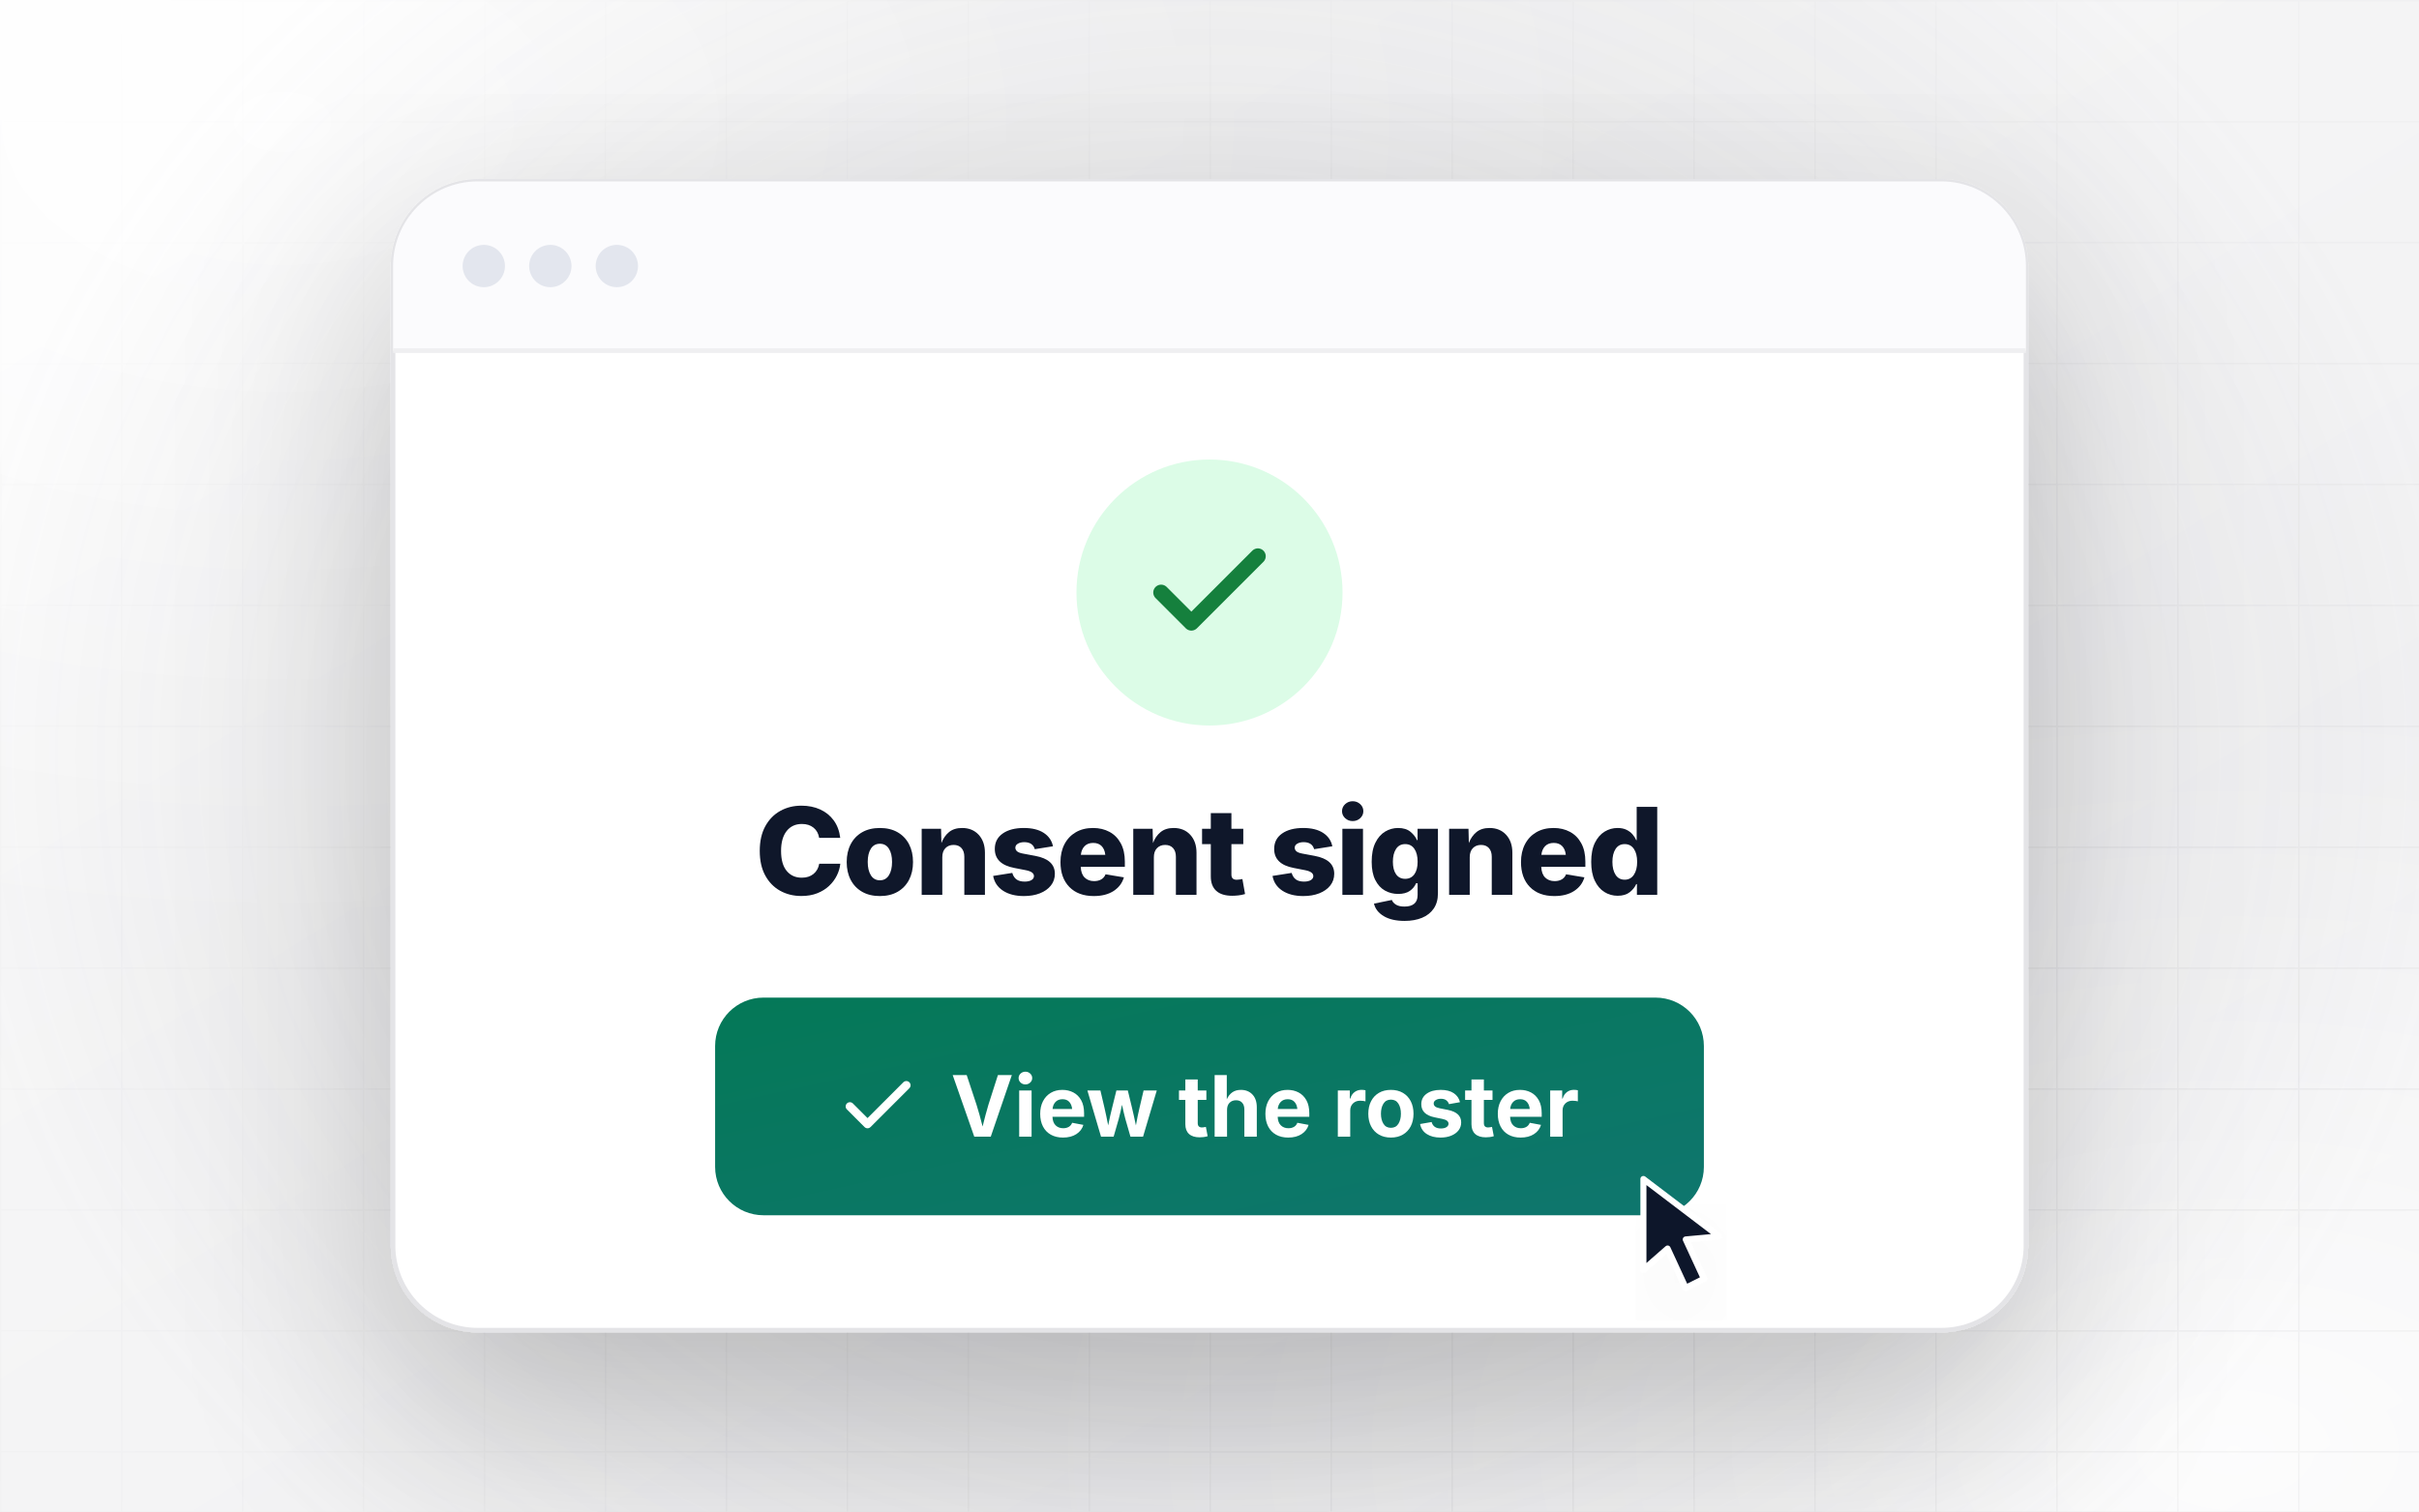
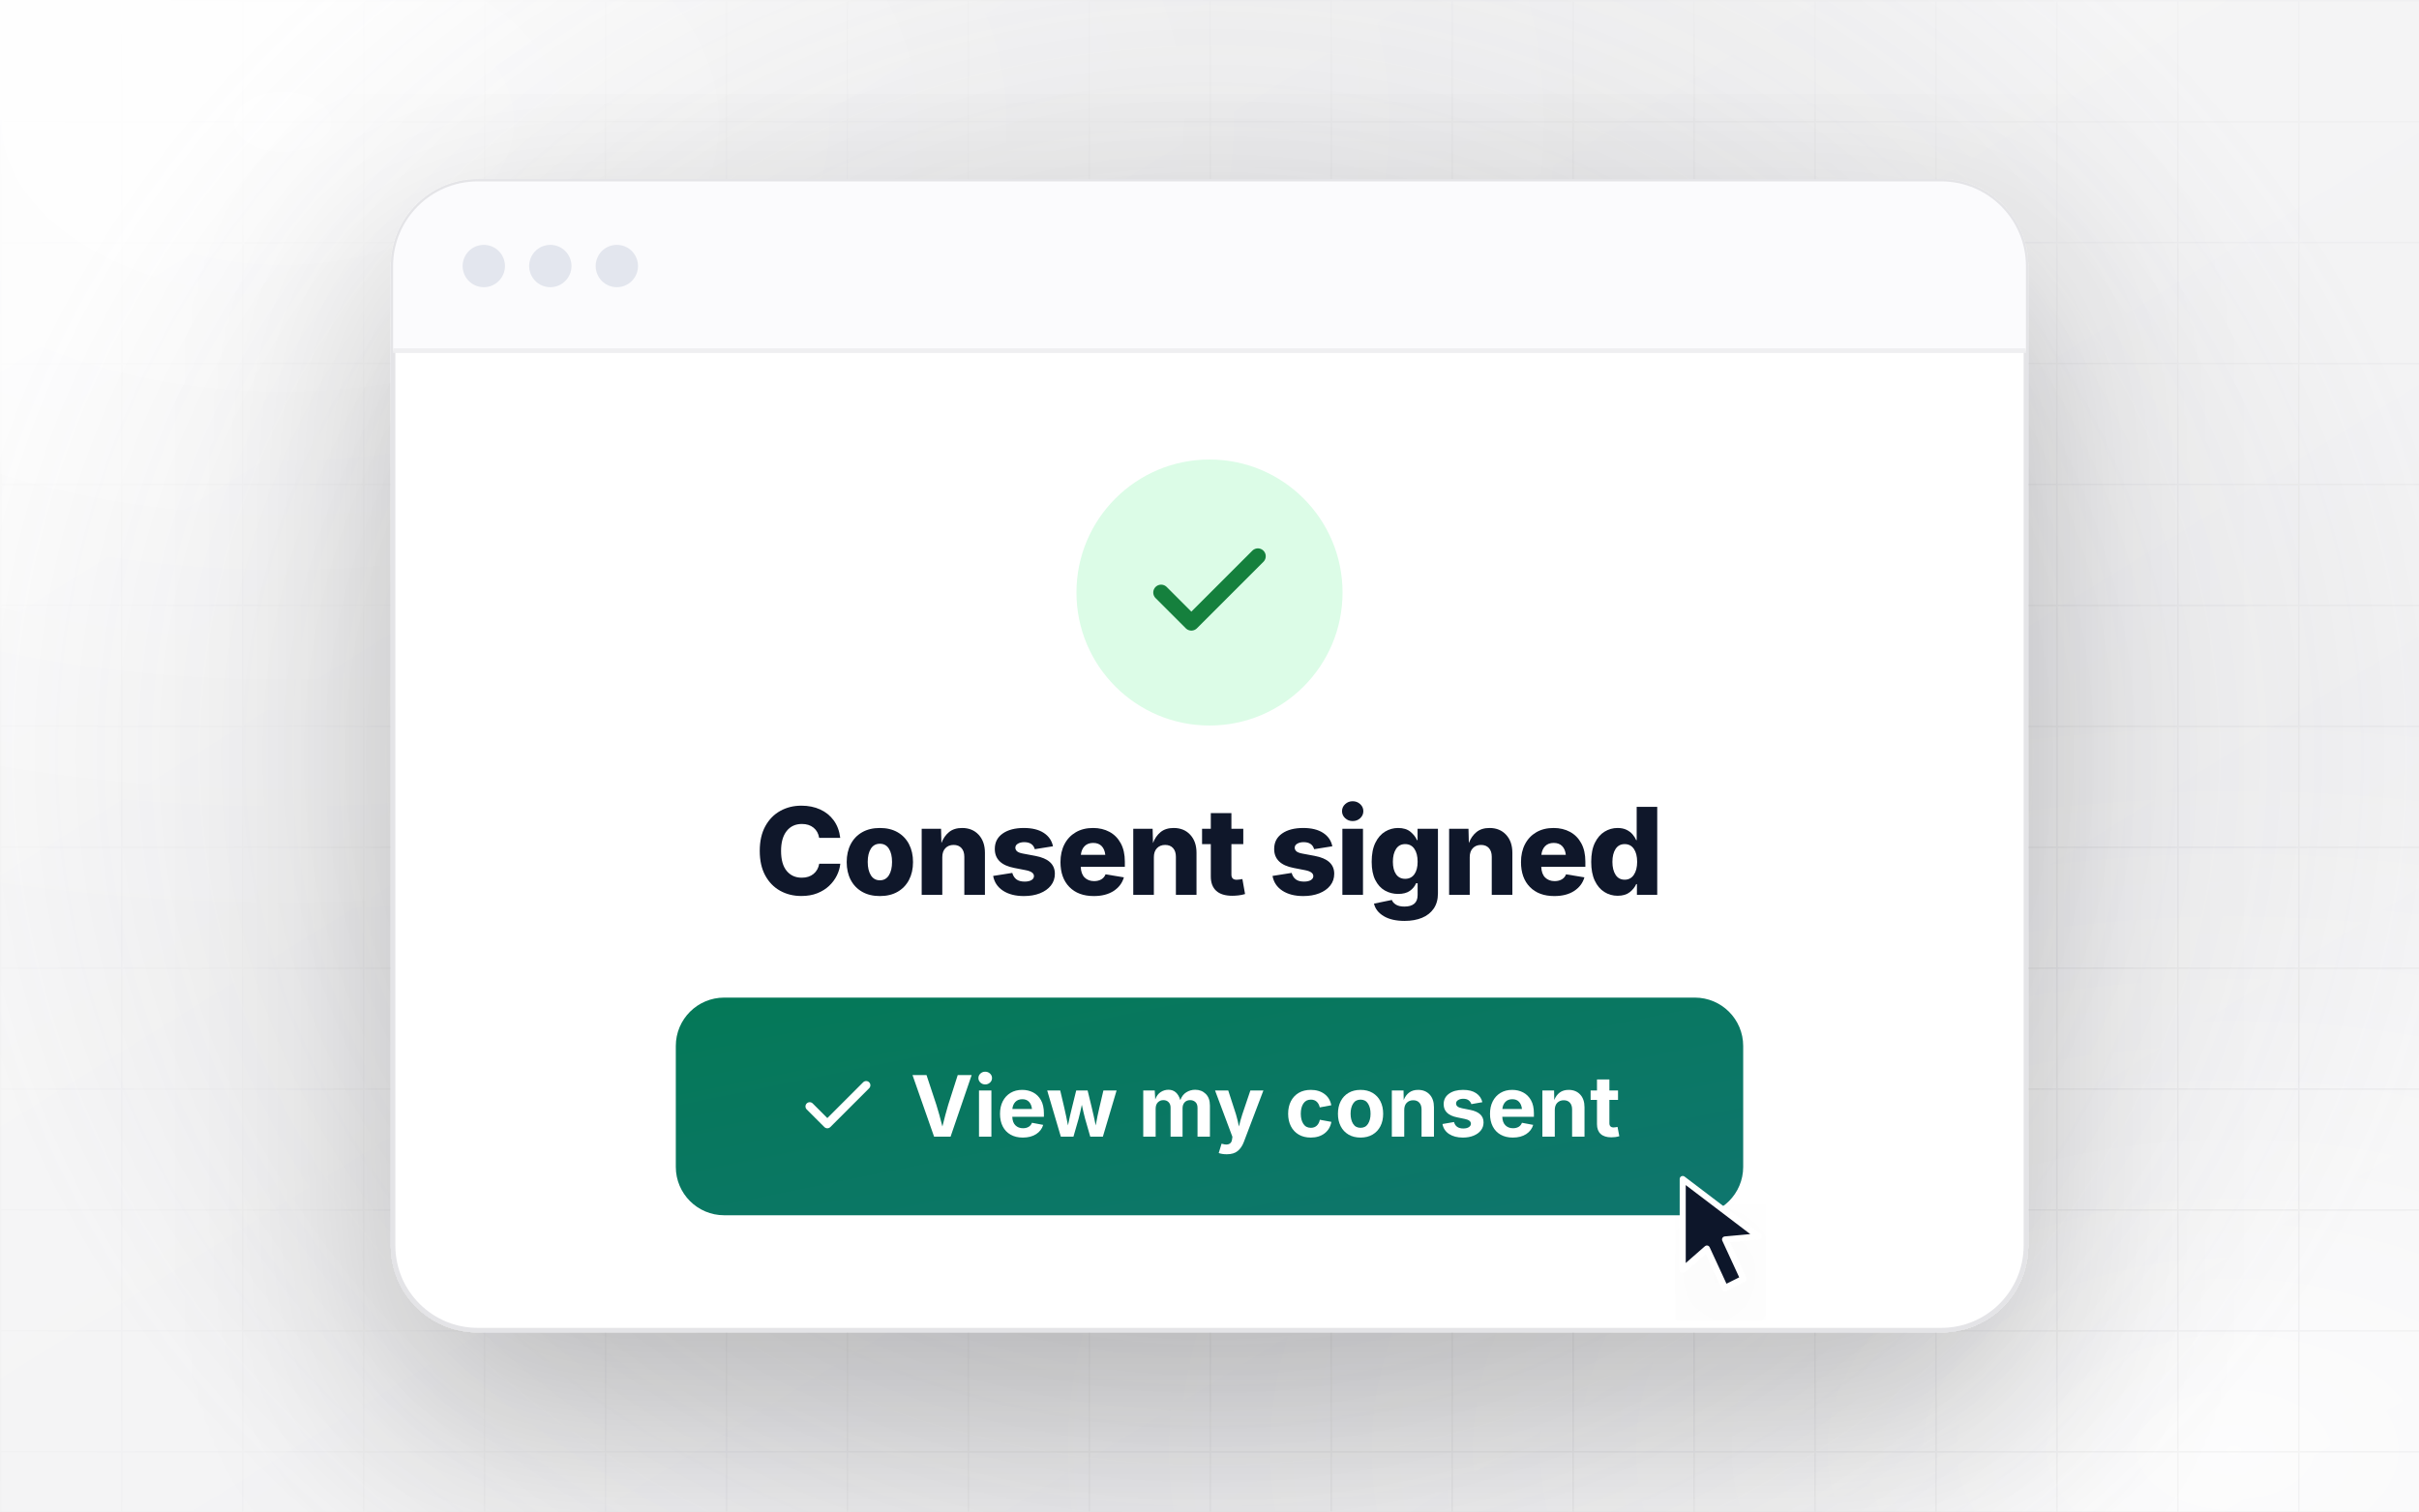
<svg xmlns="http://www.w3.org/2000/svg" xmlns:xlink="http://www.w3.org/1999/xlink" viewBox="0 0 800 500" width="800" height="500" role="img">
  <defs>
    <linearGradient id="bg" x1="0" y1="0" x2="1" y2="1">
      <stop offset="0" stop-color="#FAFAFA" />
      <stop offset="1" stop-color="#EEEEF0" />
    </linearGradient>
    <radialGradient id="glowA" cx="0.12" cy="0.08" r="0.55">
      <stop offset="0" stop-color="#FFFFFF" stop-opacity="0.95" />
      <stop offset="1" stop-color="#FFFFFF" stop-opacity="0" />
    </radialGradient>
    <radialGradient id="glowB" cx="0.92" cy="0.96" r="0.5">
      <stop offset="0" stop-color="#FFFFFF" stop-opacity="0.85" />
      <stop offset="1" stop-color="#FFFFFF" stop-opacity="0" />
    </radialGradient>
    <linearGradient id="gAcc" x1="0" y1="0" x2="1" y2="1">
      <stop offset="0" stop-color="#047857" />
      <stop offset="1" stop-color="#0F766E" />
    </linearGradient>
    <linearGradient id="gStroke" x1="0" y1="0" x2="1" y2="0">
      <stop offset="0" stop-color="#6EE7B7" />
      <stop offset="1" stop-color="#5EEAD4" />
    </linearGradient>
    <pattern id="grid" width="40" height="40" patternUnits="userSpaceOnUse">
      <path d="M40 0H0V40" fill="none" stroke="#52525B" stroke-opacity="0.07" stroke-width="1" />
    </pattern>
    <radialGradient id="fade" cx="0.5" cy="0.45" r="0.65">
      <stop offset="0" stop-color="#fff" stop-opacity="1" />
      <stop offset="1" stop-color="#fff" stop-opacity="0" />
    </radialGradient>
    <mask id="gridMask">
      <rect width="1200" height="800" fill="url(#fade)" />
    </mask>
    <filter id="e1" x="-10%" y="-10%" width="120%" height="140%">
      <feDropShadow dx="0" dy="1" stdDeviation="1.2" flood-color="#0F172A" flood-opacity="0.07" />
      <feDropShadow dx="0" dy="12" stdDeviation="18" flood-color="#18181B" flood-opacity="0.08" />
    </filter>
    <filter id="e2" x="-15%" y="-15%" width="130%" height="160%">
      <feDropShadow dx="0" dy="2" stdDeviation="3" flood-color="#0F172A" flood-opacity="0.10" />
      <feDropShadow dx="0" dy="28" stdDeviation="34" flood-color="#18181B" flood-opacity="0.20" />
    </filter>
    <radialGradient id="spot" cx="0.5" cy="0.5" r="0.5">
      <stop offset="0" stop-color="#71717A" stop-opacity="0.24" />
      <stop offset="1" stop-color="#71717A" stop-opacity="0" />
    </radialGradient>
    <path id="g800_C" d="M787 -20Q586 -20 426.5 69.0Q267 158 174.5 328.5Q82 499 82 744Q82 990 175.5 1161.0Q269 1332 429.0 1421.0Q589 1510 787 1510Q964 1510 1105.0 1446.0Q1246 1382 1335.0 1260.0Q1424 1138 1445 964H1088Q1071 1073 993.5 1136.5Q916 1200 796 1200Q632 1200 537.5 1080.5Q443 961 443 744Q443 520 538.0 405.0Q633 290 794 290Q914 290 992.0 353.5Q1070 417 1089 526H1446Q1436 426 1388.5 329.0Q1341 232 1258.0 153.0Q1175 74 1057.0 27.0Q939 -20 787 -20Z" />
    <path id="g800_o" d="M634 -21Q459 -21 333.0 51.5Q207 124 139.5 253.5Q72 383 72 555Q72 727 139.5 857.0Q207 987 333.0 1059.5Q459 1132 634 1132Q809 1132 934.5 1059.5Q1060 987 1127.5 857.0Q1195 727 1195 555Q1195 383 1127.5 253.5Q1060 124 934.5 51.5Q809 -21 634 -21ZM634 246Q734 246 787.0 331.5Q840 417 840 557Q840 697 787.0 781.0Q734 865 634 865Q534 865 481.0 781.0Q428 697 428 557Q428 417 481.0 331.5Q534 246 634 246Z" />
    <path id="g800_n" d="M464 638V0H115V1118H443L449 877Q493 993 578.0 1062.5Q663 1132 799 1132Q974 1132 1080.0 1017.0Q1186 902 1186 712V0H837V644Q837 738 789.0 791.5Q741 845 655 845Q570 845 517.0 790.5Q464 736 464 638Z" />
    <path id="g800_s" d="M586 -21Q371 -21 232.5 69.5Q94 160 65 320L389 371Q410 298 460.0 261.0Q510 224 599 224Q672 224 714.0 249.5Q756 275 756 317Q756 390 619 417L424 455Q93 518 93 777Q93 944 226.5 1038.0Q360 1132 585 1132Q795 1132 922.0 1049.0Q1049 966 1078 822L770 773Q736 892 591 892Q528 892 484.5 866.5Q441 841 441 798Q441 764 468.0 738.5Q495 713 567 699L781 659Q1110 597 1110 357Q1110 242 1042.5 157.0Q975 72 857.0 25.5Q739 -21 586 -21Z" />
    <path id="g800_e" d="M636 -21Q373 -21 222.5 132.5Q72 286 72 555Q72 727 139.5 857.0Q207 987 331.0 1059.5Q455 1132 623 1132Q780 1132 901.5 1066.5Q1023 1001 1092.5 873.5Q1162 746 1162 562V474H415Q420 353 481.5 292.5Q543 232 642 232Q712 232 763.0 261.5Q814 291 835 347L1146 296Q1104 151 971.5 65.0Q839 -21 636 -21ZM417 677H831Q821 772 769.0 825.5Q717 879 626 879Q534 879 480.5 824.5Q427 770 417 677Z" />
    <path id="g800_t" d="M718 1118V859H517V342Q517 255 606 255Q624 255 656.5 259.5Q689 264 703 267L748 13Q689 -4 634.0 -10.0Q579 -16 530 -16Q352 -16 260.0 67.5Q168 151 168 311V859H20V1118H168V1384H517V1118Z" />
    <path id="g800_i" d="M115 0V1118H464V0ZM289 1249Q215 1249 162.0 1298.0Q109 1347 109 1417Q109 1487 162.0 1536.0Q215 1585 289 1585Q364 1585 417.0 1536.0Q470 1487 470 1417Q470 1347 417.0 1298.0Q364 1249 289 1249Z" />
    <path id="g800_g" d="M630 -442Q411 -442 276.0 -361.0Q141 -280 111 -149L414 -87Q429 -132 481.5 -165.5Q534 -199 628 -199Q735 -199 792.5 -151.0Q850 -103 850 -3V195H823Q792 119 718.5 67.0Q645 15 520 15Q397 15 295.5 72.5Q194 130 133.0 250.5Q72 371 72 559Q72 755 134.5 882.0Q197 1009 299.0 1070.5Q401 1132 519 1132Q652 1132 729.5 1067.0Q807 1002 839 926H849V1118H1194V25Q1194 -129 1122.5 -233.0Q1051 -337 924.0 -389.5Q797 -442 630 -442ZM639 271Q739 271 794.5 347.5Q850 424 850 560Q850 698 795.0 778.5Q740 859 639 859Q538 859 484.5 777.0Q431 695 431 560Q431 425 485.0 348.0Q539 271 639 271Z" />
    <path id="g800_d" d="M520 -16Q396 -16 294.0 48.5Q192 113 132.0 240.5Q72 368 72 558Q72 754 134.5 881.0Q197 1008 298.5 1070.0Q400 1132 517 1132Q606 1132 669.0 1101.5Q732 1071 772.5 1023.5Q813 976 834 926H842V1490H1190V0H846V181H834Q801 105 724.5 44.5Q648 -16 520 -16ZM639 256Q738 256 794.0 338.5Q850 421 850 558Q850 697 794.5 778.0Q739 859 639 859Q538 859 484.5 776.5Q431 694 431 558Q431 422 484.5 339.0Q538 256 639 256Z" />
    <path id="g700_V" d="M571 0 49 1490H388L626 771Q662 659 698.0 528.0Q734 397 772 246Q810 398 844.5 528.0Q879 658 913 771L1143 1490H1480L970 0Z" />
    <path id="g700_i" d="M128 0V1118H428V0ZM278 1264Q210 1264 162.0 1309.0Q114 1354 114 1418Q114 1482 162.0 1527.0Q210 1572 278 1572Q346 1572 394.5 1527.0Q443 1482 443 1418Q443 1354 394.5 1309.0Q346 1264 278 1264Z" />
    <path id="g700_e" d="M633 -22Q462 -22 338.0 48.0Q214 118 147.5 247.0Q81 376 81 553Q81 726 147.5 856.0Q214 986 334.5 1059.0Q455 1132 618 1132Q764 1132 883.0 1070.0Q1002 1008 1072.5 882.0Q1143 756 1143 565V481H378Q383 344 454.0 274.0Q525 204 638 204Q717 204 773.5 237.5Q830 271 854 336L1126 285Q1085 146 956.5 62.0Q828 -22 633 -22ZM380 669H854Q843 778 784.0 842.0Q725 906 621 906Q513 906 451.0 839.5Q389 773 380 669Z" />
    <path id="g700_w" d="M361 0 31 1118H346L443 705Q463 612 487.0 505.0Q511 398 534 273Q557 395 582.5 502.5Q608 610 631 705L733 1118H1009L1109 705Q1130 610 1155.5 503.0Q1181 396 1205 272Q1226 396 1249.0 503.0Q1272 610 1294 705L1391 1118H1710L1378 0H1073L949 431Q928 503 908.5 593.0Q889 683 869 771Q850 683 830.0 592.5Q810 502 790 431L666 0Z" />
+     <path id="g700_m" d="M128 0V1118H406L418 901Q463 1023 550.0 1079.0Q637 1135 737 1135Q949 1135 1025 884Q1072 1013 1170.5 1074.0Q1269 1135 1384 1135Q1538 1135 1639.5 1035.5Q1741 936 1741 754V0H1441V697Q1441 791 1389.5 837.5Q1338 884 1263 884Q1178 884 1128.5 830.0Q1079 776 1079 688V0H789V705Q789 787 740.5 835.5Q692 884 615 884Q536 884 482.0 830.5Q428 777 428 676V0Z" />
+     <path id="g700_y" d="M120 -396 189 -170 226 -179Q317 -204 375.0 -175.5Q433 -147 443 -63L451 -3L31 1118H350L538 538Q561 465 577.0 392.5Q593 320 609 246Q627 321 646.5 393.5Q666 466 690 538L886 1118H1201L726 -132Q675 -267 579.5 -346.5Q484 -426 316 -426Q256 -426 204.0 -417.5Q152 -409 120 -396Z" />
+     <path id="g700_c" d="M628 -22Q459 -22 336.5 50.5Q214 123 147.5 252.5Q81 382 81 554Q81 727 147.5 857.0Q214 987 336.5 1059.5Q459 1132 628 1132Q827 1132 960.0 1032.5Q1093 933 1125 760L846 708Q827 795 772.5 845.5Q718 896 631 896Q511 896 449.0 801.5Q387 707 387 555Q387 405 449.0 309.5Q511 214 631 214Q718 214 774.0 266.5Q830 319 848 409L1127 358Q1095 181 962.0 79.5Q829 -22 628 -22Z" />
+     <path id="g700_o" d="M628 -22Q460 -22 337.0 50.5Q214 123 147.5 252.5Q81 382 81 554Q81 727 147.5 857.0Q214 987 337.0 1059.5Q460 1132 628 1132Q796 1132 919.0 1059.5Q1042 987 1108.5 857.0Q1175 727 1175 554Q1175 382 1108.5 252.5Q1042 123 919.0 50.5Q796 -22 628 -22ZM628 214Q748 214 809.0 311.0Q870 408 870 555Q870 703 809.0 799.5Q748 896 628 896Q508 896 447.5 799.5Q387 703 387 555Q387 408 447.5 311.0Q508 214 628 214Z" />
+     <path id="g700_n" d="M428 647V0H128V1118H411L415 887Q462 1004 548.0 1068.0Q634 1132 763 1132Q937 1132 1042.0 1020.0Q1147 908 1147 711V0H847V659Q847 763 793.5 822.0Q740 881 645 881Q549 881 488.5 819.5Q428 758 428 647Z" />
+     <path id="g700_s" d="M572 -22Q370 -22 238.5 64.0Q107 150 78 306L357 354Q400 198 581 198Q667 198 716.5 230.5Q766 263 766 313Q766 398 622 428L429 468Q107 534 107 785Q107 946 236.0 1039.0Q365 1132 577 1132Q776 1132 894.0 1051.0Q1012 970 1043 834L777 787Q759 844 711.0 880.5Q663 917 581 917Q507 917 457.0 885.5Q407 854 407 804Q407 762 439.5 732.5Q472 703 551 687L752 647Q1072 582 1072 345Q1072 235 1008.0 152.5Q944 70 831.0 24.0Q718 -22 572 -22Z" />
    <path id="g700_t" d="M683 1118V889H474V327Q474 223 576 223Q593 223 623.5 227.5Q654 232 671 236L714 11Q664 -4 614.5 -10.0Q565 -16 520 -16Q352 -16 263.0 65.5Q174 147 174 301V889H20V1118H174V1384H474V1118Z" />
-     <path id="g700_h" d="M428 647V0H128V1490H422V904Q471 1013 555.0 1072.5Q639 1132 763 1132Q937 1132 1042.5 1020.0Q1148 908 1148 711V0H847V659Q847 763 793.5 822.0Q740 881 645 881Q549 881 488.5 819.5Q428 758 428 647Z" />
-     <path id="g700_r" d="M128 0V1118H418V923H430Q461 1026 533.5 1079.5Q606 1133 700 1133Q751 1133 797 1123V855Q777 861 738.5 865.5Q700 870 667 870Q563 870 495.5 805.0Q428 740 428 636V0Z" />
-     <path id="g700_o" d="M628 -22Q460 -22 337.0 50.5Q214 123 147.5 252.5Q81 382 81 554Q81 727 147.5 857.0Q214 987 337.0 1059.5Q460 1132 628 1132Q796 1132 919.0 1059.5Q1042 987 1108.5 857.0Q1175 727 1175 554Q1175 382 1108.5 252.5Q1042 123 919.0 50.5Q796 -22 628 -22ZM628 214Q748 214 809.0 311.0Q870 408 870 555Q870 703 809.0 799.5Q748 896 628 896Q508 896 447.5 799.5Q387 703 387 555Q387 408 447.5 311.0Q508 214 628 214Z" />
-     <path id="g700_s" d="M572 -22Q370 -22 238.5 64.0Q107 150 78 306L357 354Q400 198 581 198Q667 198 716.5 230.5Q766 263 766 313Q766 398 622 428L429 468Q107 534 107 785Q107 946 236.0 1039.0Q365 1132 577 1132Q776 1132 894.0 1051.0Q1012 970 1043 834L777 787Q759 844 711.0 880.5Q663 917 581 917Q507 917 457.0 885.5Q407 854 407 804Q407 762 439.5 732.5Q472 703 551 687L752 647Q1072 582 1072 345Q1072 235 1008.0 152.5Q944 70 831.0 24.0Q718 -22 572 -22Z" />
  </defs>
  <style>
.pulse{transform-box:fill-box;transform-origin:center;animation:pulse 2.4s cubic-bezier(.2,.7,.3,1) infinite}
@keyframes pulse{0%{transform:scale(1);opacity:.30}75%{transform:scale(2.1);opacity:0}100%{transform:scale(2.1);opacity:0}}
.caret{animation:blink 1.1s steps(1) infinite}
@keyframes blink{0%,55%{opacity:1}56%,100%{opacity:0}}
.press{transform-box:fill-box;transform-origin:0 0;animation:press 3.2s ease-in-out infinite}
@keyframes press{0%,58%,100%{transform:translate(0,0) scale(1)}66%{transform:translate(1.5px,2px) scale(.9)}74%{transform:translate(0,0) scale(1)}}
.ripple{transform-box:fill-box;transform-origin:center;opacity:0;animation:ripple 3.2s ease-out infinite}
@keyframes ripple{0%,62%{opacity:0;transform:scale(.4)}68%{opacity:.5}100%{opacity:0;transform:scale(2.4)}}
.sweep{animation:sweep 4.8s cubic-bezier(.45,0,.2,1) infinite}
@keyframes sweep{0%{transform:translateY(-470px);opacity:0}8%{opacity:1}72%{transform:translateY(0);opacity:1}100%{transform:translateY(0);opacity:1}}
.ring{transform-box:fill-box;transform-origin:50% 12%;animation:ring 4s ease-in-out infinite}
@keyframes ring{0%,70%,100%{transform:rotate(0)}74%{transform:rotate(14deg)}78%{transform:rotate(-12deg)}82%{transform:rotate(8deg)}86%{transform:rotate(-4deg)}90%{transform:rotate(0)}}
.glow{animation:glow 2.6s ease-in-out infinite}
@keyframes glow{0%,100%{opacity:1}50%{opacity:.45}}
.float{animation:float 6s ease-in-out infinite}
@keyframes float{0%,100%{transform:translateY(0)}50%{transform:translateY(-6px)}}
@media (prefers-reduced-motion: reduce){*{animation:none!important}}
</style>
  <rect width="800" height="500" fill="url(#bg)" />
  <rect width="800" height="500" fill="url(#glowA)" />
  <rect width="800" height="500" fill="url(#glowB)" />
  <rect width="800" height="500" fill="url(#grid)" mask="url(#gridMask)" />
  <ellipse cx="400.0" cy="250.0" rx="421.2" ry="361.0" fill="url(#spot)" />
  <rect x="130" y="60" width="540" height="380" rx="28" fill="#fff" stroke="#E4E4E7" stroke-width="1.5" filter="url(#e2)" />
  <path d="M130 116 V88 a28 28 0 0 1 28 -28 H642 a28 28 0 0 1 28 28 V116 Z" fill="#FBFBFD" />
  <line x1="130" y1="116" x2="670" y2="116" stroke="#EFEFF1" stroke-width="1.5" />
  <circle cx="160" cy="88" r="7" fill="#E3E6EE" />
  <circle cx="182" cy="88" r="7" fill="#E3E6EE" />
  <circle cx="204" cy="88" r="7" fill="#E3E6EE" />
  <circle cx="400.0" cy="196" r="44" fill="#DCFCE7" />
  <g transform="translate(376.0 172) scale(2)" fill="none" stroke="#15803D" stroke-width="2.6" stroke-linecap="round" stroke-linejoin="round">
    <path d="M20 6 9 17l-5-5" />
  </g>
  <g>
    <use href="#g800_C" xlink:href="#g800_C" transform="translate(249.66 296.00) scale(0.01953 -0.01953)" fill="#0F172A" />
    <use href="#g800_o" xlink:href="#g800_o" transform="translate(278.61 296.00) scale(0.01953 -0.01953)" fill="#0F172A" />
    <use href="#g800_n" xlink:href="#g800_n" transform="translate(302.57 296.00) scale(0.01953 -0.01953)" fill="#0F172A" />
    <use href="#g800_s" xlink:href="#g800_s" transform="translate(327.18 296.00) scale(0.01953 -0.01953)" fill="#0F172A" />
    <use href="#g800_e" xlink:href="#g800_e" transform="translate(349.31 296.00) scale(0.01953 -0.01953)" fill="#0F172A" />
    <use href="#g800_n" xlink:href="#g800_n" transform="translate(372.54 296.00) scale(0.01953 -0.01953)" fill="#0F172A" />
    <use href="#g800_t" xlink:href="#g800_t" transform="translate(397.15 296.00) scale(0.01953 -0.01953)" fill="#0F172A" />
    <use href="#g800_s" xlink:href="#g800_s" transform="translate(419.57 296.00) scale(0.01953 -0.01953)" fill="#0F172A" />
    <use href="#g800_i" xlink:href="#g800_i" transform="translate(441.70 296.00) scale(0.01953 -0.01953)" fill="#0F172A" />
    <use href="#g800_g" xlink:href="#g800_g" transform="translate(452.23 296.00) scale(0.01953 -0.01953)" fill="#0F172A" />
    <use href="#g800_n" xlink:href="#g800_n" transform="translate(477.00 296.00) scale(0.01953 -0.01953)" fill="#0F172A" />
    <use href="#g800_e" xlink:href="#g800_e" transform="translate(501.61 296.00) scale(0.01953 -0.01953)" fill="#0F172A" />
    <use href="#g800_d" xlink:href="#g800_d" transform="translate(524.83 296.00) scale(0.01953 -0.01953)" fill="#0F172A" />
  </g>
-   <rect x="236.5" y="330" width="327" height="72" rx="16" fill="url(#gAcc)" />
-   <g transform="translate(276.4033 352.0) scale(1.1667)" fill="none" stroke="#fff" stroke-width="2.4" stroke-linecap="round" stroke-linejoin="round">
+   <rect x="223.5" y="330" width="353" height="72" rx="16" fill="url(#gAcc)" />
+   <g transform="translate(263.1143 352.0) scale(1.1667)" fill="none" stroke="#fff" stroke-width="2.4" stroke-linecap="round" stroke-linejoin="round">
    <path d="M20 6 9 17l-5-5" />
  </g>
  <g>
-     <use href="#g700_V" xlink:href="#g700_V" transform="translate(314.40 376.00) scale(0.01367 -0.01367)" fill="#fff" />
-     <use href="#g700_i" xlink:href="#g700_i" transform="translate(335.31 376.00) scale(0.01367 -0.01367)" fill="#fff" />
-     <use href="#g700_e" xlink:href="#g700_e" transform="translate(342.90 376.00) scale(0.01367 -0.01367)" fill="#fff" />
-     <use href="#g700_w" xlink:href="#g700_w" transform="translate(359.19 376.00) scale(0.01367 -0.01367)" fill="#fff" />
-     <use href="#g700_t" xlink:href="#g700_t" transform="translate(389.63 376.00) scale(0.01367 -0.01367)" fill="#fff" />
-     <use href="#g700_h" xlink:href="#g700_h" transform="translate(399.95 376.00) scale(0.01367 -0.01367)" fill="#fff" />
-     <use href="#g700_e" xlink:href="#g700_e" transform="translate(417.38 376.00) scale(0.01367 -0.01367)" fill="#fff" />
-     <use href="#g700_r" xlink:href="#g700_r" transform="translate(440.69 376.00) scale(0.01367 -0.01367)" fill="#fff" />
-     <use href="#g700_o" xlink:href="#g700_o" transform="translate(451.41 376.00) scale(0.01367 -0.01367)" fill="#fff" />
-     <use href="#g700_s" xlink:href="#g700_s" transform="translate(468.58 376.00) scale(0.01367 -0.01367)" fill="#fff" />
-     <use href="#g700_t" xlink:href="#g700_t" transform="translate(484.26 376.00) scale(0.01367 -0.01367)" fill="#fff" />
-     <use href="#g700_e" xlink:href="#g700_e" transform="translate(494.24 376.00) scale(0.01367 -0.01367)" fill="#fff" />
-     <use href="#g700_r" xlink:href="#g700_r" transform="translate(510.92 376.00) scale(0.01367 -0.01367)" fill="#fff" />
+     <use href="#g700_V" xlink:href="#g700_V" transform="translate(301.11 376.00) scale(0.01367 -0.01367)" fill="#fff" />
+     <use href="#g700_i" xlink:href="#g700_i" transform="translate(322.02 376.00) scale(0.01367 -0.01367)" fill="#fff" />
+     <use href="#g700_e" xlink:href="#g700_e" transform="translate(329.61 376.00) scale(0.01367 -0.01367)" fill="#fff" />
+     <use href="#g700_w" xlink:href="#g700_w" transform="translate(345.90 376.00) scale(0.01367 -0.01367)" fill="#fff" />
+     <use href="#g700_m" xlink:href="#g700_m" transform="translate(376.34 376.00) scale(0.01367 -0.01367)" fill="#fff" />
+     <use href="#g700_y" xlink:href="#g700_y" transform="translate(401.41 376.00) scale(0.01367 -0.01367)" fill="#fff" />
+     <use href="#g700_c" xlink:href="#g700_c" transform="translate(424.90 376.00) scale(0.01367 -0.01367)" fill="#fff" />
+     <use href="#g700_o" xlink:href="#g700_o" transform="translate(441.37 376.00) scale(0.01367 -0.01367)" fill="#fff" />
+     <use href="#g700_n" xlink:href="#g700_n" transform="translate(458.55 376.00) scale(0.01367 -0.01367)" fill="#fff" />
+     <use href="#g700_s" xlink:href="#g700_s" transform="translate(475.98 376.00) scale(0.01367 -0.01367)" fill="#fff" />
+     <use href="#g700_e" xlink:href="#g700_e" transform="translate(491.66 376.00) scale(0.01367 -0.01367)" fill="#fff" />
+     <use href="#g700_n" xlink:href="#g700_n" transform="translate(508.34 376.00) scale(0.01367 -0.01367)" fill="#fff" />
+     <use href="#g700_t" xlink:href="#g700_t" transform="translate(525.77 376.00) scale(0.01367 -0.01367)" fill="#fff" />
  </g>
-   <circle class="ripple" cx="543.5" cy="390" r="14" fill="#047857" />
+   <circle class="ripple" cx="556.5" cy="390" r="14" fill="#047857" />
  <g class="press">
    <g filter="url(#e1)">
-       <path d="M543.5 390 l0 30 l8 -7 l6 13 l6 -3 l-6 -13 l11 -1 z" fill="#0F172A" stroke="#fff" stroke-width="2" stroke-linejoin="round" />
+       <path d="M556.5 390 l0 30 l8 -7 l6 13 l6 -3 l-6 -13 l11 -1 z" fill="#0F172A" stroke="#fff" stroke-width="2" stroke-linejoin="round" />
    </g>
  </g>
</svg>
